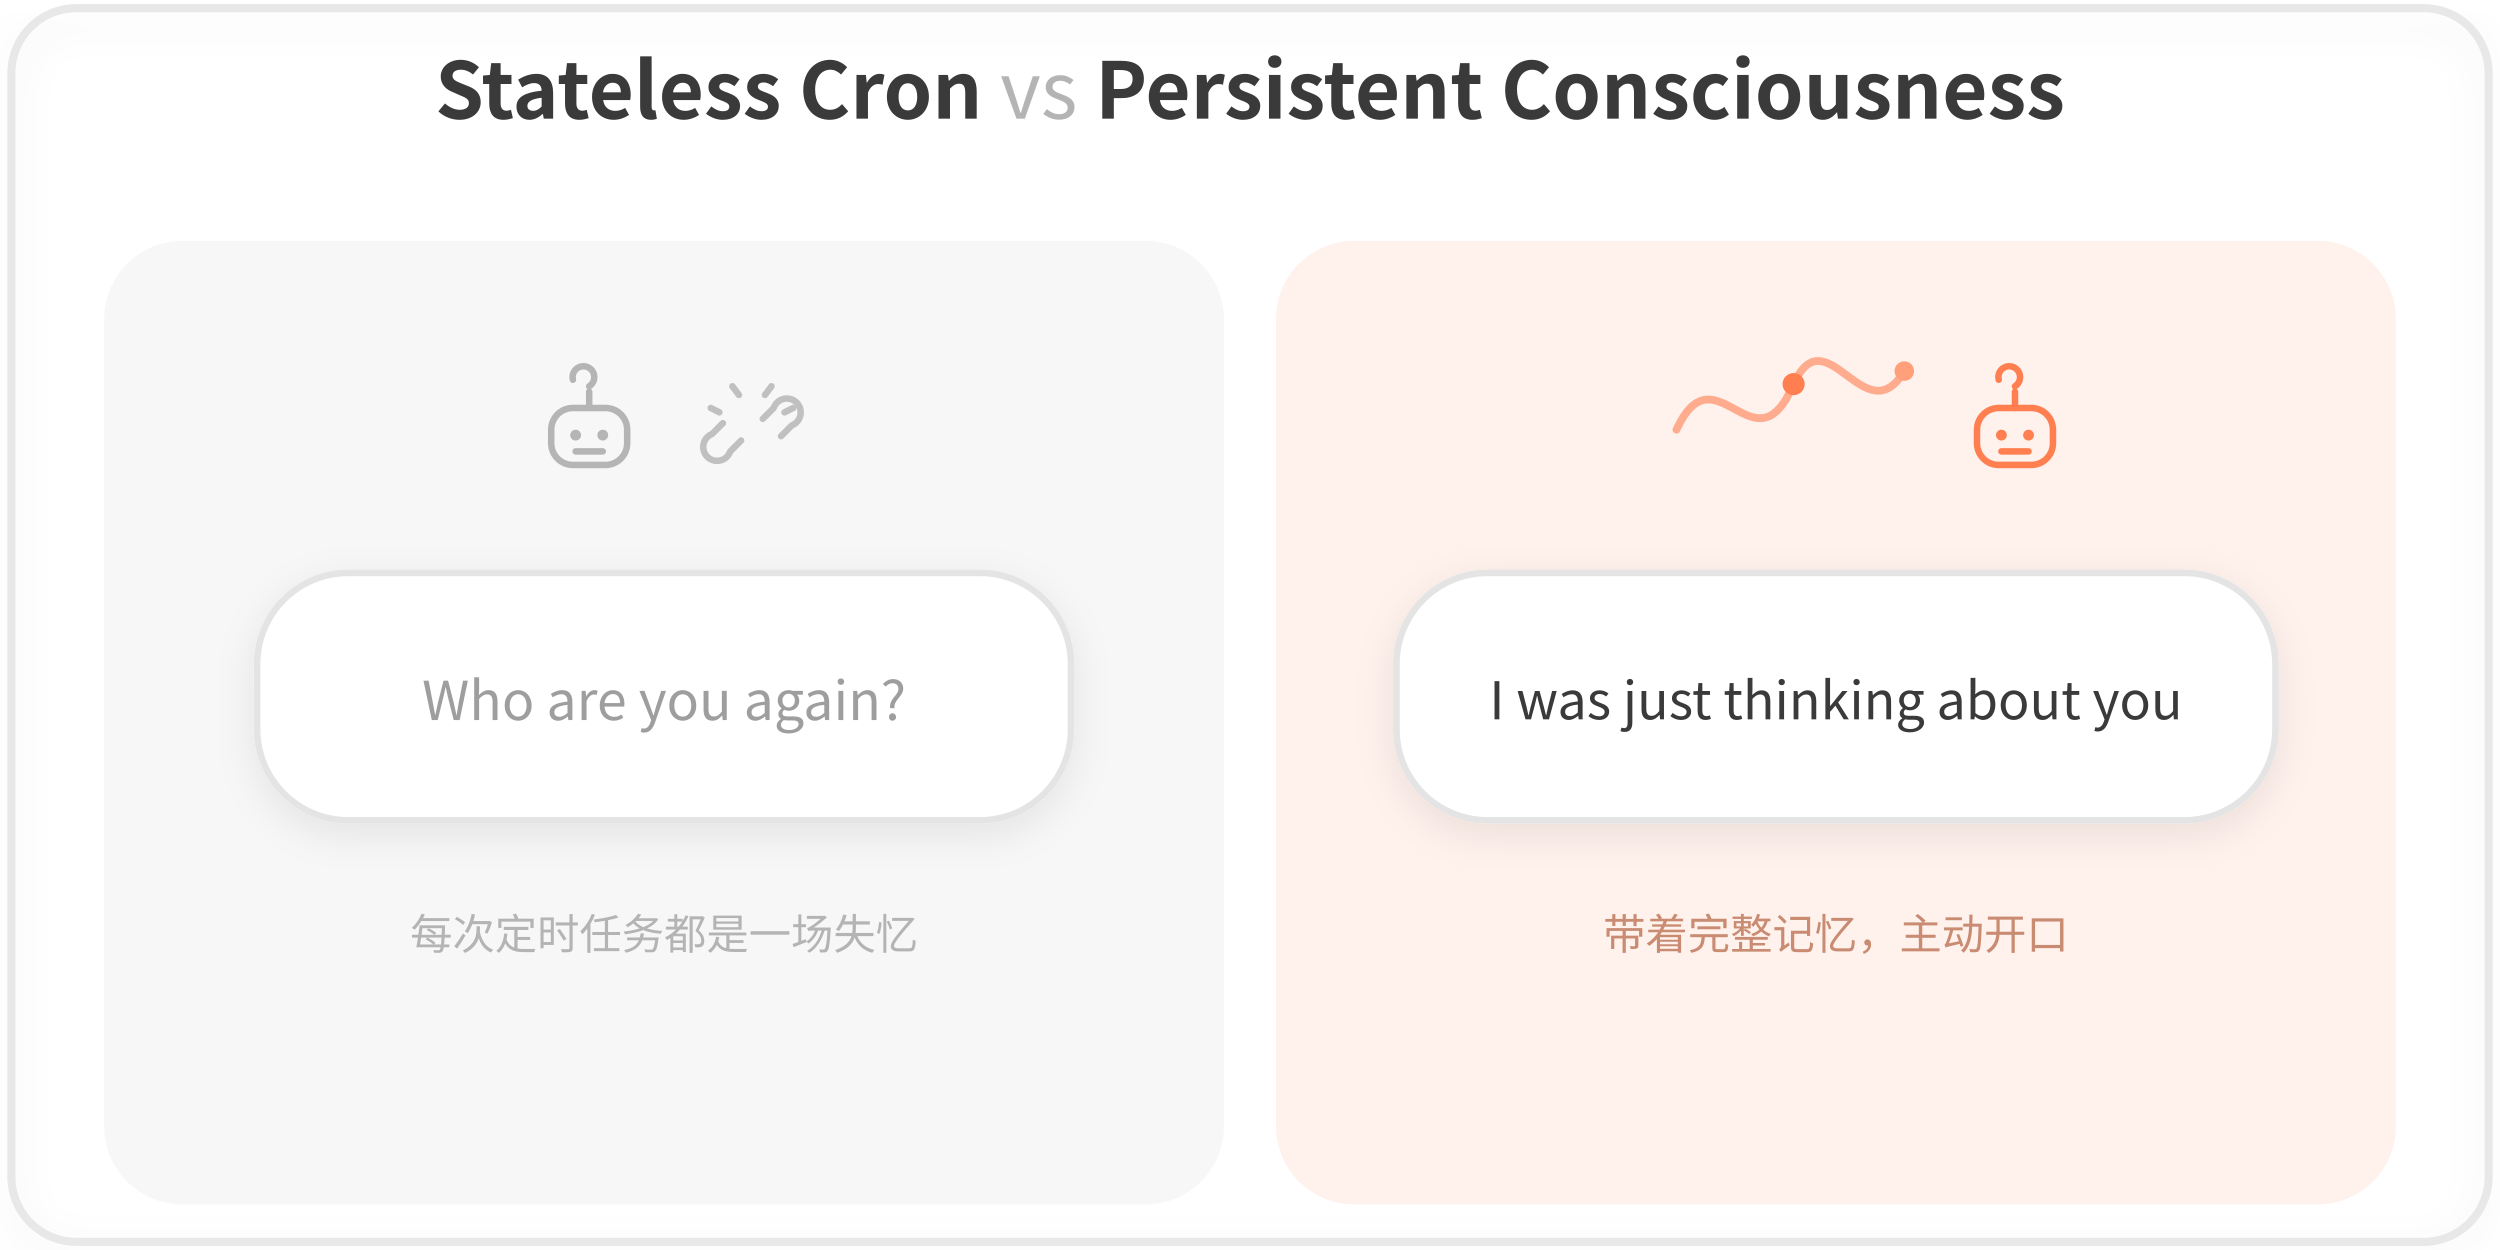
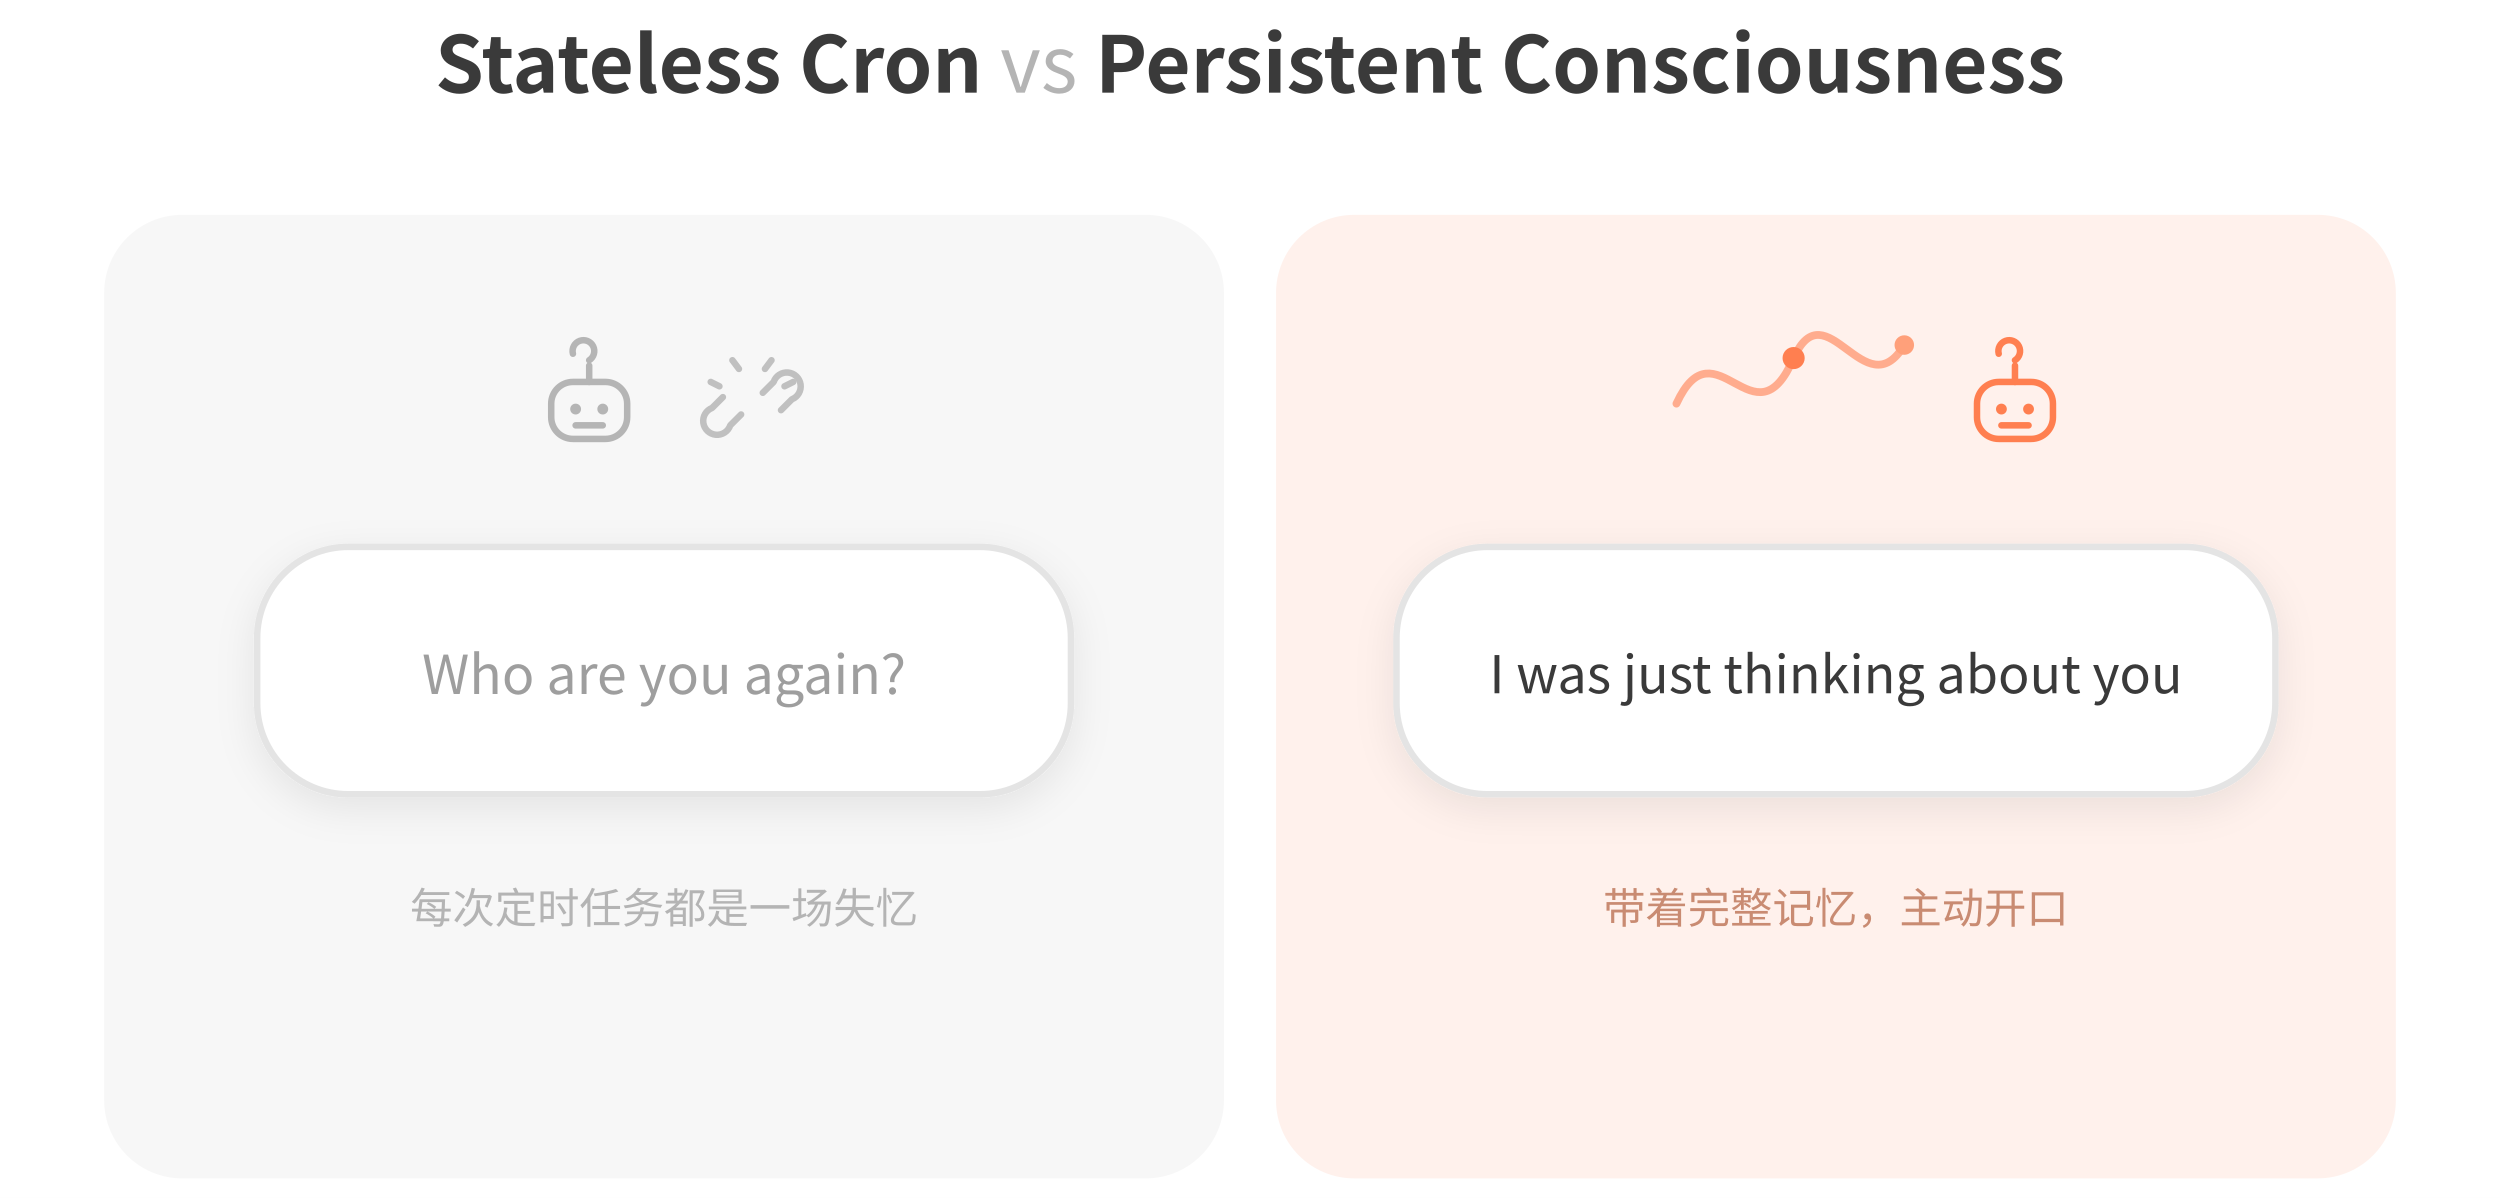
- <svg xmlns="http://www.w3.org/2000/svg" width="768" height="384" viewBox="0 26 768 384">
+ <svg xmlns="http://www.w3.org/2000/svg" width="768" height="368" viewBox="0 34 768 368">
  <defs>
    <filter id="sh" x="-20%" y="-20%" width="140%" height="150%">
      <feDropShadow dx="0" dy="3.5" stdDeviation="6" flood-color="#000" flood-opacity="0.08" />
    </filter>
    <marker id="ar" viewBox="0 0 10 10" refX="7.2" refY="5" markerWidth="10.5" markerHeight="10.5" orient="auto">
      <path d="M0.8 1.2 L8.6 5 L0.8 8.8 z" fill="#8F8F8F" stroke="#fff" stroke-width="1.3" stroke-linejoin="round" />
    </marker>
    <linearGradient id="bub" x1="0" y1="0" x2="1" y2="1">
      <stop offset="0" stop-color="#FF7F50" />
      <stop offset="1" stop-color="#FFA07A" />
    </linearGradient>
    <linearGradient id="rib" x1="0" y1="0" x2="1" y2="0">
      <stop offset="0" stop-color="#FFD9CC" />
      <stop offset=".5" stop-color="#FF7F50" />
      <stop offset="1" stop-color="#FFD9CC" />
    </linearGradient>
    <linearGradient id="glow" x1="0" y1="0" x2="1" y2="0">
      <stop offset="0" stop-color="#FF7F50" stop-opacity="0" />
      <stop offset=".5" stop-color="#FF7F50" />
      <stop offset="1" stop-color="#FF7F50" stop-opacity="0" />
    </linearGradient>
  </defs>
-   <rect x="0" y="26" width="768" height="384" fill="#fff" />
+   <rect x="0" y="34" width="768" height="368" fill="#fff" />
  <text x="384" y="52" font-family="'Helvetica Neue','PingFang SC','Noto Sans CJK SC','Microsoft YaHei',Arial,sans-serif" font-size="24" font-weight="700" fill="#3A3A3A" text-anchor="middle" dominant-baseline="central">Stateless Cron <tspan fill="#B4B4B4" font-weight="400">vs</tspan> Persistent Consciousness</text>
  <rect x="32" y="100" width="344" height="296" rx="24" fill="#F7F7F7" stroke="none" stroke-width="2" />
  <rect x="392" y="100" width="344" height="296" rx="24" fill="#FFF1EC" stroke="none" stroke-width="2" />
  <g transform="translate(161,138) scale(1.6667)" fill="none" stroke="#B5B5B5" stroke-width="1.20" stroke-linecap="round" stroke-linejoin="round">
    <rect x="5" y="8" width="14" height="10.5" rx="4" />
    <path d="M12 5V8M9 2.8A2 2 0 1 1 12 4" />
    <circle cx="9.5" cy="13" r="1" fill="#B5B5B5" stroke="none" />
    <circle cx="14.5" cy="13" r="1" fill="#B5B5B5" stroke="none" />
    <path d="M9.5 16H14.5" />
  </g>
  <g transform="translate(215,142) scale(1.3333)" fill="none" stroke="#C0C0C0" stroke-width="1.50" stroke-linecap="round" stroke-linejoin="round">
    <path d="M9.5 14.5L7 17A3.2 3.2 0 1 1 2.8 13L5.3 10.5" />
    <path d="M14.5 9.5L17 7A3.2 3.2 0 1 1 21.2 11L18.7 13.5" />
    <path d="M9 4L7.5 2M15 4L16.5 2M4.5 8L2.5 7M19.5 8L21.5 7" />
  </g>
  <rect x="79" y="202" width="250" height="76" rx="28" fill="#fff" stroke="#E4E4E4" stroke-width="2" filter="url(#sh)" />
  <text x="204" y="240" font-family="'Helvetica Neue','PingFang SC','Noto Sans CJK SC','Microsoft YaHei',Arial,sans-serif" font-size="16.5" font-weight="400" fill="#9E9E9E" text-anchor="middle" dominant-baseline="central">Who are you again?</text>
  <text x="204" y="312" font-family="'Helvetica Neue','PingFang SC','Noto Sans CJK SC','Microsoft YaHei',Arial,sans-serif" font-size="13" font-weight="500" fill="#B4B4B4" text-anchor="middle" dominant-baseline="central">每次定时任务都是一场失忆</text>
  <path d="M515 158 C 527 132, 539 172, 551 144 C 561 122, 573 160, 585 140" stroke="#FF7F50" stroke-width="2.4" fill="none" stroke-linecap="round" opacity=".6" />
  <circle cx="551" cy="144" r="3.4" fill="#FF7F50" />
  <circle cx="585" cy="140" r="3" fill="#FFA07A" />
  <g transform="translate(599,138) scale(1.6667)" fill="none" stroke="#FF7F50" stroke-width="1.20" stroke-linecap="round" stroke-linejoin="round">
    <rect x="5" y="8" width="14" height="10.5" rx="4" />
    <path d="M12 5V8M9 2.8A2 2 0 1 1 12 4" />
    <circle cx="9.5" cy="13" r="1" fill="#FF7F50" stroke="none" />
    <circle cx="14.5" cy="13" r="1" fill="#FF7F50" stroke="none" />
    <path d="M9.5 16H14.5" />
  </g>
  <rect x="429" y="202" width="270" height="76" rx="28" fill="#fff" stroke="#E4E4E4" stroke-width="2" filter="url(#sh)" />
  <text x="564" y="240" font-family="'Helvetica Neue','PingFang SC','Noto Sans CJK SC','Microsoft YaHei',Arial,sans-serif" font-size="16" font-weight="500" fill="#3A3A3A" text-anchor="middle" dominant-baseline="central">I was just thinking about you</text>
  <text x="564" y="312" font-family="'Helvetica Neue','PingFang SC','Noto Sans CJK SC','Microsoft YaHei',Arial,sans-serif" font-size="13" font-weight="500" fill="#C98B72" text-anchor="middle" dominant-baseline="central">带着完整记忆，主动开口</text>
-   <rect x="3.5" y="28.5" width="761" height="379" rx="20" fill="none" stroke="#E8E8E8" stroke-width="2.5" filter="url(#sh)" />
-   <path d="M276 28.5 H492" stroke="url(#glow)" stroke-width="3" stroke-linecap="round" />
</svg>
